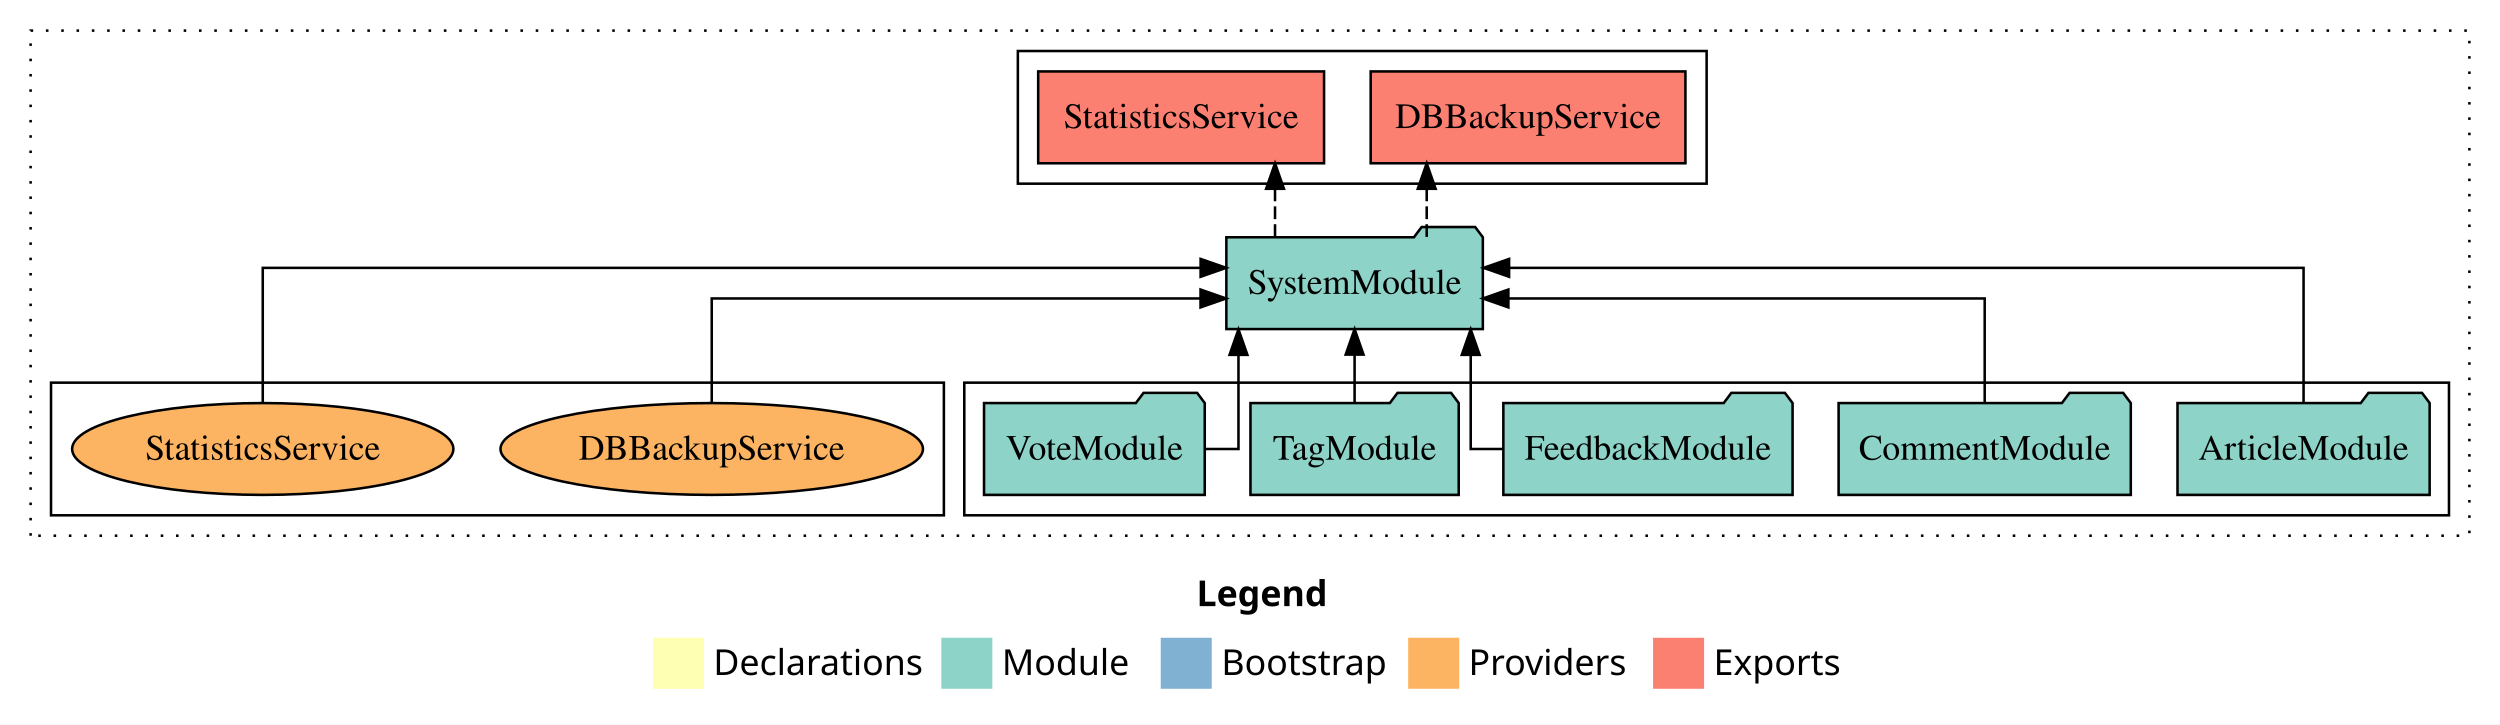
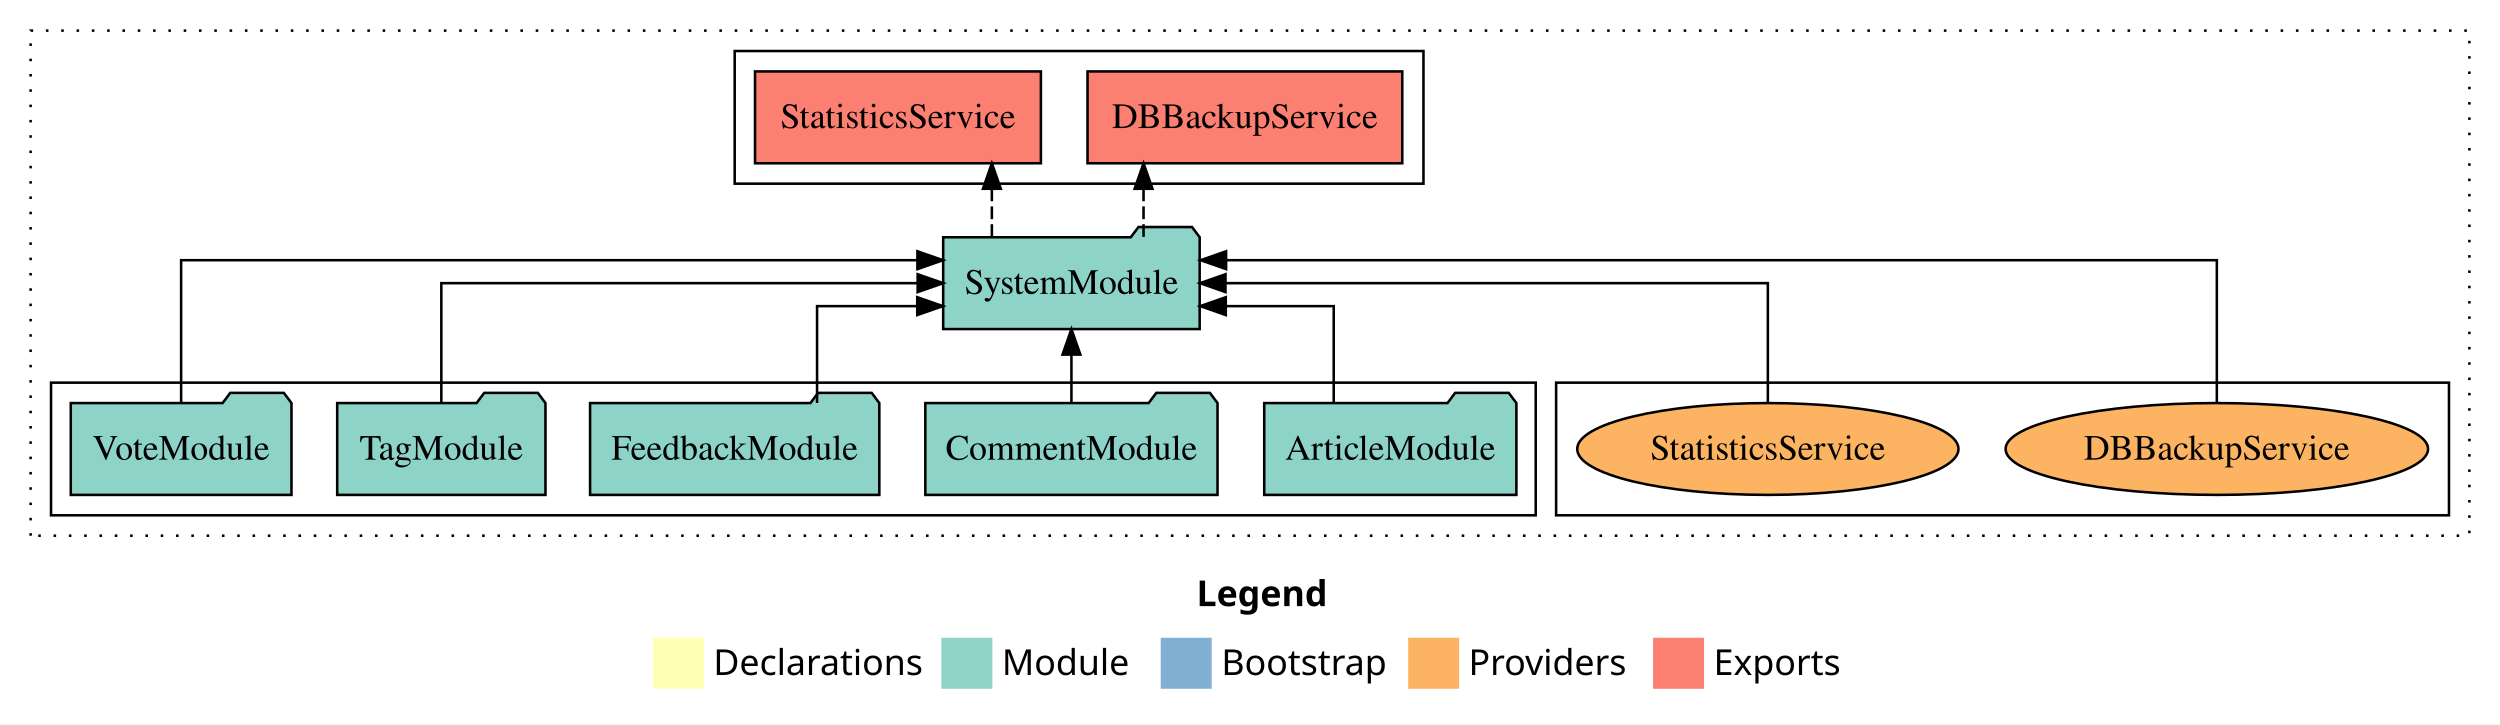
<svg xmlns="http://www.w3.org/2000/svg" width="980pt" height="284pt" viewBox="0.00 0.00 980.00 284.00">
  <g id="graph0" class="graph" transform="scale(1 1) rotate(0) translate(4 280)">
    <polygon fill="white" stroke="transparent" points="-4,4 -4,-280 976,-280 976,4 -4,4" />
    <text text-anchor="start" x="465.01" y="-42.4" font-family="Times-12" font-weight="bold" font-size="14.00">Legend</text>
    <polygon fill="#ffffb3" stroke="transparent" points="252,-10 252,-30 272,-30 272,-10 252,-10" />
    <text text-anchor="start" x="275.63" y="-15.4" font-family="Times-12" font-size="14.00">  Declarations</text>
    <polygon fill="#8dd3c7" stroke="transparent" points="365,-10 365,-30 385,-30 385,-10 365,-10" />
    <text text-anchor="start" x="388.73" y="-15.4" font-family="Times-12" font-size="14.00">  Module</text>
    <polygon fill="#80b1d3" stroke="transparent" points="451,-10 451,-30 471,-30 471,-10 451,-10" />
    <text text-anchor="start" x="474.78" y="-15.4" font-family="Times-12" font-size="14.00">  Bootstrap</text>
    <polygon fill="#fdb462" stroke="transparent" points="548,-10 548,-30 568,-30 568,-10 548,-10" />
    <text text-anchor="start" x="571.67" y="-15.4" font-family="Times-12" font-size="14.00">  Providers</text>
    <polygon fill="#fb8072" stroke="transparent" points="644,-10 644,-30 664,-30 664,-10 644,-10" />
    <text text-anchor="start" x="667.73" y="-15.4" font-family="Times-12" font-size="14.00">  Exports</text>
    <g id="clust1" class="cluster">
      <polygon fill="none" stroke="black" stroke-dasharray="1,5" points="8,-70 8,-268 964,-268 964,-70 8,-70" />
    </g>
-     <g id="clust3" class="cluster">
-       <polygon fill="none" stroke="black" points="374,-78 374,-130 956,-130 956,-78 374,-78" />
+     <g id="clust6" class="cluster">
+       <polygon fill="none" stroke="black" points="606,-78 606,-130 956,-130 956,-78 606,-78" />
    </g>
    <g id="clust4" class="cluster">
-       <polygon fill="none" stroke="black" points="395,-208 395,-260 665,-260 665,-208 395,-208" />
+       <polygon fill="none" stroke="black" points="284,-208 284,-260 554,-260 554,-208 284,-208" />
    </g>
-     <g id="clust6" class="cluster">
-       <polygon fill="none" stroke="black" points="16,-78 16,-130 366,-130 366,-78 16,-78" />
+     <g id="clust3" class="cluster">
+       <polygon fill="none" stroke="black" points="16,-78 16,-130 598,-130 598,-78 16,-78" />
    </g>
    <g id="node1" class="node">
-       <polygon fill="#8dd3c7" stroke="black" points="948.42,-122 945.42,-126 924.42,-126 921.42,-122 849.58,-122 849.58,-86 948.42,-86 948.42,-122" />
-       <text text-anchor="middle" x="899" y="-99.8" font-family="Times,serif" font-size="14.00">ArticleModule</text>
+       <polygon fill="#8dd3c7" stroke="black" points="590.42,-122 587.42,-126 566.42,-126 563.42,-122 491.58,-122 491.58,-86 590.42,-86 590.42,-122" />
+       <text text-anchor="middle" x="541" y="-99.8" font-family="Times,serif" font-size="14.00">ArticleModule</text>
    </g>
    <g id="node6" class="node">
-       <polygon fill="#8dd3c7" stroke="black" points="577.27,-187 574.27,-191 553.27,-191 550.27,-187 476.73,-187 476.73,-151 577.27,-151 577.27,-187" />
-       <text text-anchor="middle" x="527" y="-164.8" font-family="Times,serif" font-size="14.00">SystemModule</text>
+       <polygon fill="#8dd3c7" stroke="black" points="466.27,-187 463.27,-191 442.27,-191 439.27,-187 365.73,-187 365.73,-151 466.27,-151 466.27,-187" />
+       <text text-anchor="middle" x="416" y="-164.8" font-family="Times,serif" font-size="14.00">SystemModule</text>
    </g>
    <g id="edge1" class="edge">
-       <path fill="none" stroke="black" d="M899,-122.28C899,-143.32 899,-175 899,-175 899,-175 587.56,-175 587.56,-175" />
-       <polygon fill="black" stroke="black" points="587.56,-171.5 577.56,-175 587.56,-178.5 587.56,-171.5" />
+       <path fill="none" stroke="black" d="M518.82,-122.03C518.82,-138.4 518.82,-160 518.82,-160 518.82,-160 476.5,-160 476.5,-160" />
+       <polygon fill="black" stroke="black" points="476.5,-156.5 466.5,-160 476.5,-163.5 476.5,-156.5" />
    </g>
    <g id="node2" class="node">
-       <polygon fill="#8dd3c7" stroke="black" points="831.27,-122 828.27,-126 807.27,-126 804.27,-122 716.73,-122 716.73,-86 831.27,-86 831.27,-122" />
-       <text text-anchor="middle" x="774" y="-99.8" font-family="Times,serif" font-size="14.00">CommentModule</text>
+       <polygon fill="#8dd3c7" stroke="black" points="473.27,-122 470.27,-126 449.27,-126 446.27,-122 358.73,-122 358.73,-86 473.27,-86 473.27,-122" />
+       <text text-anchor="middle" x="416" y="-99.8" font-family="Times,serif" font-size="14.00">CommentModule</text>
    </g>
    <g id="edge2" class="edge">
-       <path fill="none" stroke="black" d="M774,-122.02C774,-139.37 774,-163 774,-163 774,-163 587.28,-163 587.28,-163" />
-       <polygon fill="black" stroke="black" points="587.28,-159.5 577.28,-163 587.28,-166.5 587.28,-159.5" />
+       <path fill="none" stroke="black" d="M416,-122.11C416,-122.11 416,-140.99 416,-140.99" />
+       <polygon fill="black" stroke="black" points="412.5,-140.99 416,-150.99 419.5,-140.99 412.5,-140.99" />
    </g>
    <g id="node3" class="node">
-       <polygon fill="#8dd3c7" stroke="black" points="698.69,-122 695.69,-126 674.69,-126 671.69,-122 585.31,-122 585.31,-86 698.69,-86 698.69,-122" />
-       <text text-anchor="middle" x="642" y="-99.8" font-family="Times,serif" font-size="14.00">FeedbackModule</text>
+       <polygon fill="#8dd3c7" stroke="black" points="340.69,-122 337.69,-126 316.69,-126 313.69,-122 227.31,-122 227.31,-86 340.69,-86 340.69,-122" />
+       <text text-anchor="middle" x="284" y="-99.8" font-family="Times,serif" font-size="14.00">FeedbackModule</text>
    </g>
    <g id="edge3" class="edge">
-       <path fill="none" stroke="black" d="M585.27,-104C577.72,-104 572.52,-104 572.52,-104 572.52,-104 572.52,-140.89 572.52,-140.89" />
-       <polygon fill="black" stroke="black" points="569.02,-140.89 572.52,-150.89 576.02,-140.89 569.02,-140.89" />
+       <path fill="none" stroke="black" d="M316.29,-122.03C316.29,-138.4 316.29,-160 316.29,-160 316.29,-160 355.56,-160 355.56,-160" />
+       <polygon fill="black" stroke="black" points="355.56,-163.5 365.56,-160 355.56,-156.5 355.56,-163.5" />
    </g>
    <g id="node4" class="node">
-       <polygon fill="#8dd3c7" stroke="black" points="567.82,-122 564.82,-126 543.82,-126 540.82,-122 486.18,-122 486.18,-86 567.82,-86 567.82,-122" />
-       <text text-anchor="middle" x="527" y="-99.8" font-family="Times,serif" font-size="14.00">TagModule</text>
+       <polygon fill="#8dd3c7" stroke="black" points="209.82,-122 206.82,-126 185.82,-126 182.82,-122 128.18,-122 128.18,-86 209.82,-86 209.82,-122" />
+       <text text-anchor="middle" x="169" y="-99.8" font-family="Times,serif" font-size="14.00">TagModule</text>
    </g>
    <g id="edge4" class="edge">
-       <path fill="none" stroke="black" d="M527,-122.11C527,-122.11 527,-140.99 527,-140.99" />
-       <polygon fill="black" stroke="black" points="523.5,-140.99 527,-150.99 530.5,-140.99 523.5,-140.99" />
+       <path fill="none" stroke="black" d="M169,-122.11C169,-141.34 169,-169 169,-169 169,-169 355.72,-169 355.72,-169" />
+       <polygon fill="black" stroke="black" points="355.72,-172.5 365.72,-169 355.72,-165.5 355.72,-172.5" />
    </g>
    <g id="node5" class="node">
-       <polygon fill="#8dd3c7" stroke="black" points="468.26,-122 465.26,-126 444.26,-126 441.26,-122 381.74,-122 381.74,-86 468.26,-86 468.26,-122" />
-       <text text-anchor="middle" x="425" y="-99.8" font-family="Times,serif" font-size="14.00">VoteModule</text>
+       <polygon fill="#8dd3c7" stroke="black" points="110.26,-122 107.26,-126 86.26,-126 83.26,-122 23.74,-122 23.74,-86 110.26,-86 110.26,-122" />
+       <text text-anchor="middle" x="67" y="-99.8" font-family="Times,serif" font-size="14.00">VoteModule</text>
    </g>
    <g id="edge5" class="edge">
-       <path fill="none" stroke="black" d="M468.38,-104C475.96,-104 481.48,-104 481.48,-104 481.48,-104 481.48,-140.89 481.48,-140.89" />
-       <polygon fill="black" stroke="black" points="477.98,-140.89 481.48,-150.89 484.98,-140.89 477.98,-140.89" />
+       <path fill="none" stroke="black" d="M67,-122.29C67,-144.21 67,-178 67,-178 67,-178 355.63,-178 355.63,-178" />
+       <polygon fill="black" stroke="black" points="355.63,-181.5 365.63,-178 355.63,-174.5 355.63,-181.5" />
    </g>
    <g id="node7" class="node">
-       <polygon fill="#fb8072" stroke="black" points="656.69,-252 533.31,-252 533.31,-216 656.69,-216 656.69,-252" />
-       <text text-anchor="middle" x="595" y="-229.8" font-family="Times,serif" font-size="14.00">DBBackupService </text>
+       <polygon fill="#fb8072" stroke="black" points="545.69,-252 422.31,-252 422.31,-216 545.69,-216 545.69,-252" />
+       <text text-anchor="middle" x="484" y="-229.8" font-family="Times,serif" font-size="14.00">DBBackupService </text>
    </g>
    <g id="edge6" class="edge">
-       <path fill="none" stroke="black" stroke-dasharray="5,2" d="M555.27,-187.11C555.27,-187.11 555.27,-205.99 555.27,-205.99" />
-       <polygon fill="black" stroke="black" points="551.77,-205.99 555.27,-215.99 558.77,-205.99 551.77,-205.99" />
+       <path fill="none" stroke="black" stroke-dasharray="5,2" d="M444.27,-187.11C444.27,-187.11 444.27,-205.99 444.27,-205.99" />
+       <polygon fill="black" stroke="black" points="440.77,-205.99 444.27,-215.99 447.77,-205.99 440.77,-205.99" />
    </g>
    <g id="node8" class="node">
-       <polygon fill="#fb8072" stroke="black" points="515.03,-252 402.97,-252 402.97,-216 515.03,-216 515.03,-252" />
-       <text text-anchor="middle" x="459" y="-229.8" font-family="Times,serif" font-size="14.00">StatisticsService </text>
+       <polygon fill="#fb8072" stroke="black" points="404.03,-252 291.97,-252 291.97,-216 404.03,-216 404.03,-252" />
+       <text text-anchor="middle" x="348" y="-229.8" font-family="Times,serif" font-size="14.00">StatisticsService </text>
    </g>
    <g id="edge7" class="edge">
-       <path fill="none" stroke="black" stroke-dasharray="5,2" d="M495.81,-187.11C495.81,-187.11 495.81,-205.99 495.81,-205.99" />
-       <polygon fill="black" stroke="black" points="492.31,-205.99 495.81,-215.99 499.31,-205.99 492.31,-205.99" />
+       <path fill="none" stroke="black" stroke-dasharray="5,2" d="M384.81,-187.11C384.81,-187.11 384.81,-205.99 384.81,-205.99" />
+       <polygon fill="black" stroke="black" points="381.31,-205.99 384.81,-215.99 388.31,-205.99 381.31,-205.99" />
    </g>
    <g id="node9" class="node">
-       <ellipse fill="#fdb462" stroke="black" cx="275" cy="-104" rx="82.81" ry="18" />
-       <text text-anchor="middle" x="275" y="-99.8" font-family="Times,serif" font-size="14.00">DBBackupService</text>
+       <ellipse fill="#fdb462" stroke="black" cx="865" cy="-104" rx="82.81" ry="18" />
+       <text text-anchor="middle" x="865" y="-99.8" font-family="Times,serif" font-size="14.00">DBBackupService</text>
    </g>
    <g id="edge8" class="edge">
-       <path fill="none" stroke="black" d="M275,-122.02C275,-139.37 275,-163 275,-163 275,-163 466.61,-163 466.61,-163" />
-       <polygon fill="black" stroke="black" points="466.61,-166.5 476.61,-163 466.61,-159.5 466.61,-166.5" />
+       <path fill="none" stroke="black" d="M865,-122.29C865,-144.21 865,-178 865,-178 865,-178 476.63,-178 476.63,-178" />
+       <polygon fill="black" stroke="black" points="476.63,-174.5 466.63,-178 476.63,-181.5 476.63,-174.5" />
    </g>
    <g id="node10" class="node">
-       <ellipse fill="#fdb462" stroke="black" cx="99" cy="-104" rx="74.73" ry="18" />
-       <text text-anchor="middle" x="99" y="-99.8" font-family="Times,serif" font-size="14.00">StatisticsService</text>
+       <ellipse fill="#fdb462" stroke="black" cx="689" cy="-104" rx="74.73" ry="18" />
+       <text text-anchor="middle" x="689" y="-99.8" font-family="Times,serif" font-size="14.00">StatisticsService</text>
    </g>
    <g id="edge9" class="edge">
-       <path fill="none" stroke="black" d="M99,-122.28C99,-143.32 99,-175 99,-175 99,-175 466.64,-175 466.64,-175" />
-       <polygon fill="black" stroke="black" points="466.64,-178.5 476.64,-175 466.64,-171.5 466.64,-178.5" />
+       <path fill="none" stroke="black" d="M689,-122.11C689,-141.34 689,-169 689,-169 689,-169 476.39,-169 476.39,-169" />
+       <polygon fill="black" stroke="black" points="476.39,-165.5 466.39,-169 476.39,-172.5 476.39,-165.5" />
    </g>
  </g>
</svg>
